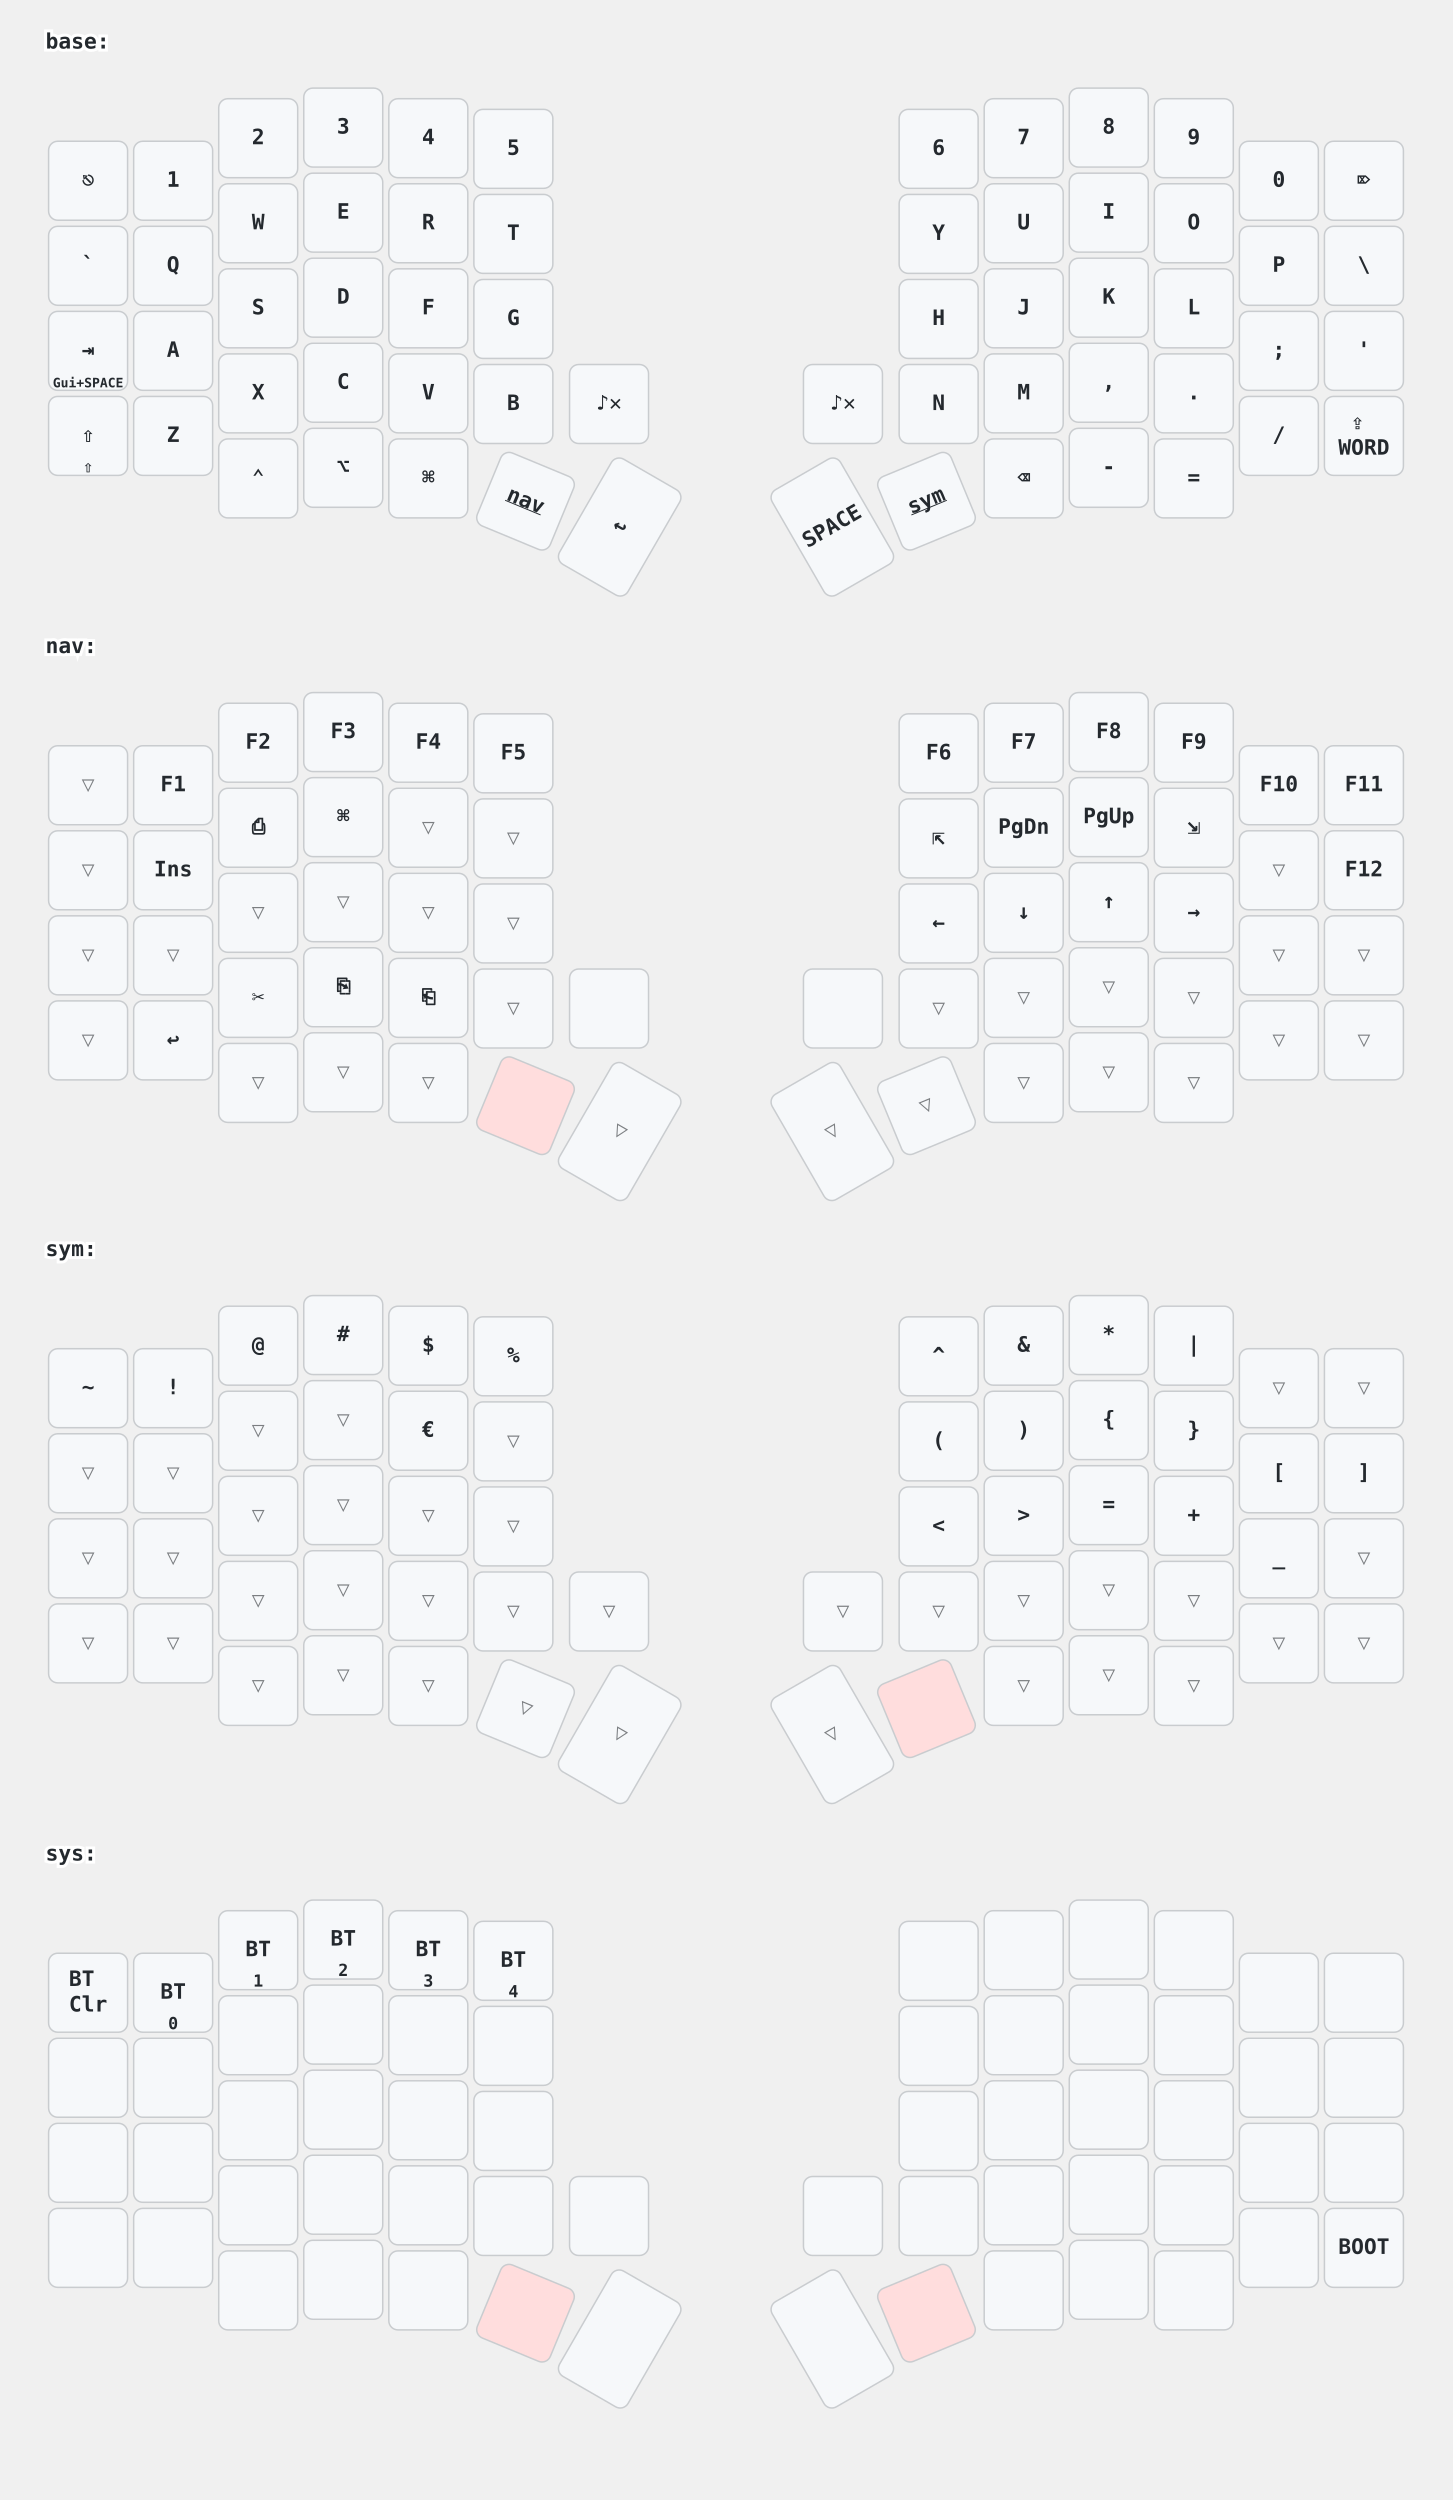
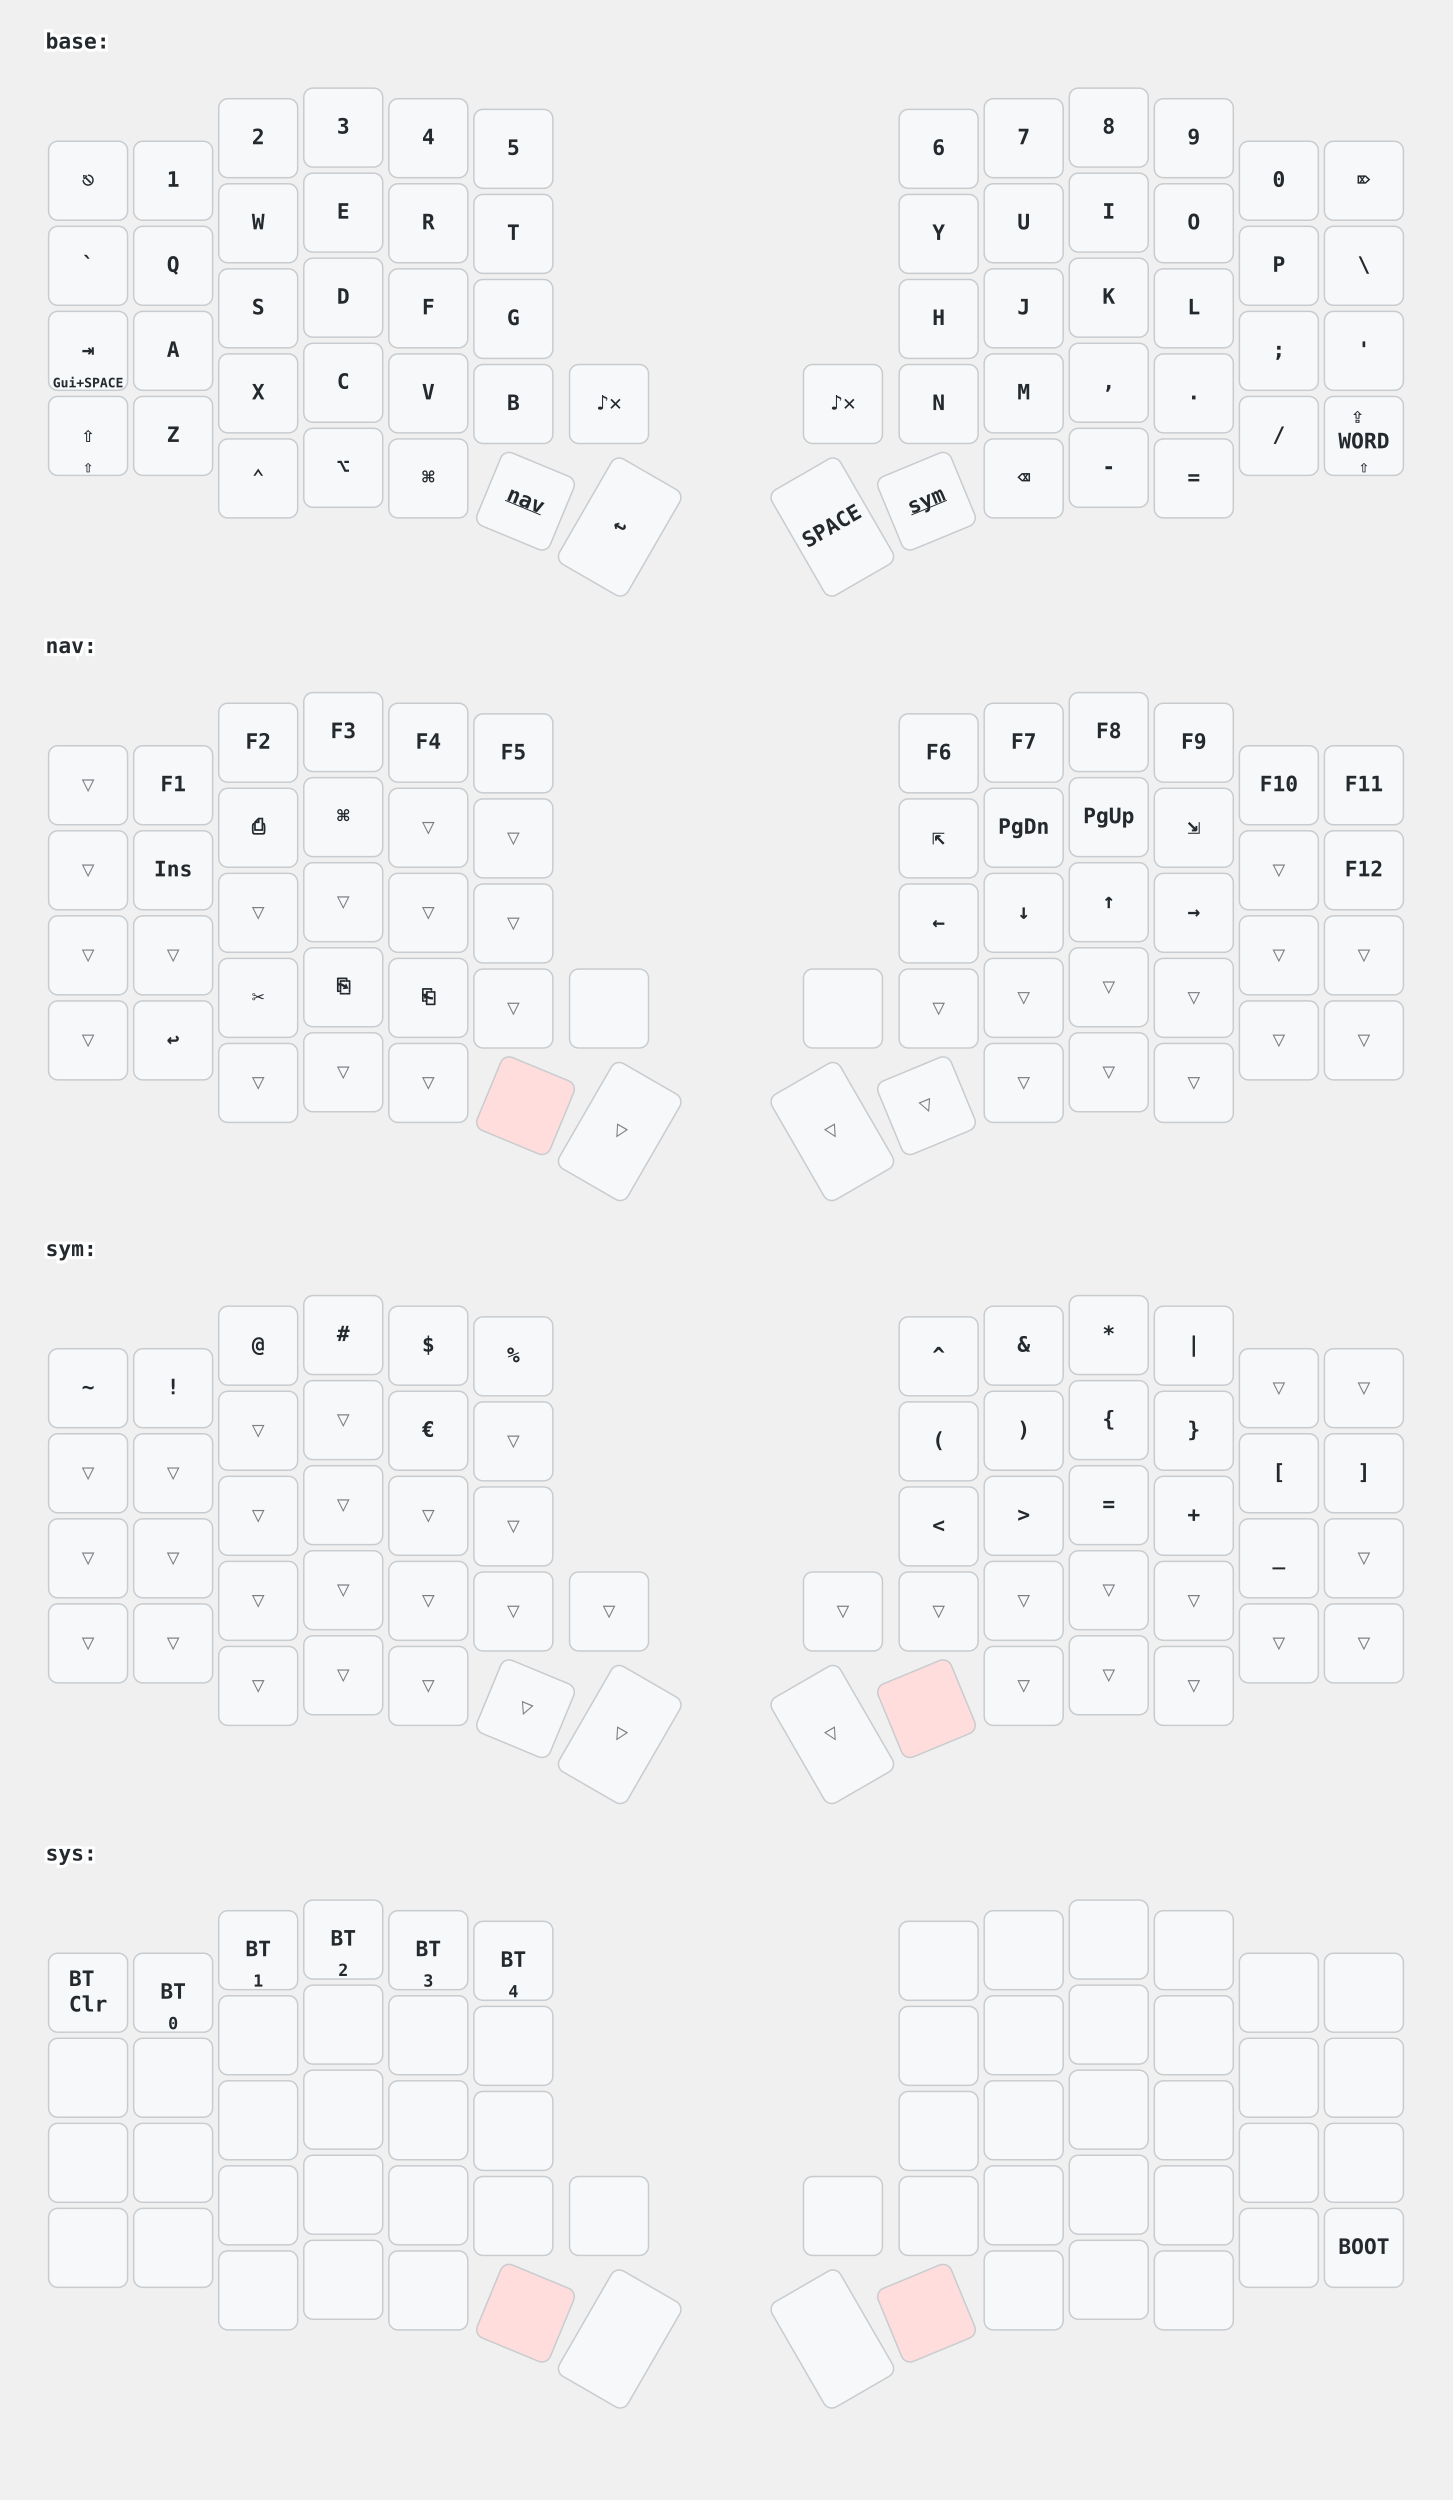
<svg xmlns="http://www.w3.org/2000/svg" width="956" height="1646" viewBox="0 0 956 1646" class="keymap">
  <style>/* inherit to force styles through use tags */
svg path {
    fill: inherit;
}

/* font and background color specifications */
svg.keymap {
    font-family: SFMono-Regular,Consolas,Liberation Mono,Menlo,monospace;
    font-size: 14px;
    font-kerning: normal;
    text-rendering: optimizeLegibility;
    fill: #24292e;
}

/* default key styling */
rect.key {
    fill: #f6f8fa;
}

rect.key, rect.combo {
    stroke: #c9cccf;
    stroke-width: 1;
}

/* default key side styling, only used is draw_key_sides is set */
rect.side {
    filter: brightness(90%);
}

/* color accent for combo boxes */
rect.combo, rect.combo-separate {
    fill: #cdf;
}

/* color accent for held keys */
rect.held, rect.combo.held {
    fill: #fdd;
}

/* color accent for ghost (optional) keys */
rect.ghost, rect.combo.ghost {
    stroke-dasharray: 4, 4;
    stroke-width: 2;
}

text {
    text-anchor: middle;
    dominant-baseline: middle;
}

/* styling for layer labels */
text.label {
    font-weight: bold;
    text-anchor: start;
    stroke: white;
    stroke-width: 4;
    paint-order: stroke;
}

/* styling for optional footer */
text.footer {
    text-anchor: end;
    dominant-baseline: auto;
    stroke: white;
    stroke-width: 4;
    paint-order: stroke;
}

/* styling for combo tap, and key non-tap label text */
- text.combo, text.hold, text.shifted, text.left, text.right {
+ text.combo, text.hold, text.shifted, text.left, text.right, text.tl, text.tr, text.bl, text.br {
    font-size: 11px;
}

- text.hold {
+ text.hold, text.bl, text.br {
    text-anchor: middle;
    dominant-baseline: auto;
}

- text.shifted {
+ text.shifted, text.tl, text.tr {
    text-anchor: middle;
    dominant-baseline: hanging;
}

- text.left {
+ text.left, text.tl, text.bl {
    text-anchor: start;
}

- text.right {
+ text.right, text.tr, text.br {
    text-anchor: end;
}

text.layer-activator {
    text-decoration: underline;
}

/* styling for hold/shifted label text in combo box */
text.combo.hold, text.combo.shifted, text.combo.left, text.combo.right {
    font-size: 8px;
}

/* lighter symbol for transparent keys */
text.trans {
    fill: #7b7e81;
}

/* styling for combo dendrons */
path.combo {
    stroke-width: 1;
    stroke: gray;
    fill: none;
}

/* Start Tabler Icons Cleanup */
/* cannot use height/width with glyphs */
.icon-tabler &gt; path {
    fill: inherit;
    stroke: inherit;
    stroke-width: 2;
}
/* hide tabler's default box */
.icon-tabler &gt; path[stroke="none"][fill="none"] {
    visibility: hidden;
}
/* End Tabler Icons Cleanup */

@media (prefers-color-scheme: dark) {
svg.keymap { fill: #d1d6db; }
rect.key { fill: #3f4750; }
rect.key, rect.combo { stroke: #60666c; }
rect.combo, rect.combo-separate { fill: #1f3d7a; }
rect.held, rect.combo.held { fill: #854747; }
text.label, text.footer { stroke: black; }
text.trans { fill: #7e8184; }
path.combo { stroke: #7f7f7f; }

}
svg.keymap {
  font-family: Ubuntu Mono, Inconsolata, Consolas, monospace;
  font-size: 14px;
  font-weight: bold;
}
</style>
  <g transform="translate(30, 0)" class="layer-base">
    <text x="0" y="28" class="label" id="base">base:</text>
    <g transform="translate(0, 56)">
      <g transform="translate(28, 63)" class="key keypos-0">
        <rect rx="6" ry="6" x="-26" y="-26" width="52" height="52" class="key" />
        <text x="0" y="0" class="key tap">⎋</text>
      </g>
      <g transform="translate(84, 63)" class="key keypos-1">
        <rect rx="6" ry="6" x="-26" y="-26" width="52" height="52" class="key" />
        <text x="0" y="0" class="key tap">1</text>
      </g>
      <g transform="translate(140, 35)" class="key keypos-2">
        <rect rx="6" ry="6" x="-26" y="-26" width="52" height="52" class="key" />
        <text x="0" y="0" class="key tap">2</text>
      </g>
      <g transform="translate(196, 28)" class="key keypos-3">
        <rect rx="6" ry="6" x="-26" y="-26" width="52" height="52" class="key" />
        <text x="0" y="0" class="key tap">3</text>
      </g>
      <g transform="translate(252, 35)" class="key keypos-4">
        <rect rx="6" ry="6" x="-26" y="-26" width="52" height="52" class="key" />
        <text x="0" y="0" class="key tap">4</text>
      </g>
      <g transform="translate(308, 42)" class="key keypos-5">
        <rect rx="6" ry="6" x="-26" y="-26" width="52" height="52" class="key" />
        <text x="0" y="0" class="key tap">5</text>
      </g>
      <g transform="translate(588, 42)" class="key keypos-6">
        <rect rx="6" ry="6" x="-26" y="-26" width="52" height="52" class="key" />
        <text x="0" y="0" class="key tap">6</text>
      </g>
      <g transform="translate(644, 35)" class="key keypos-7">
        <rect rx="6" ry="6" x="-26" y="-26" width="52" height="52" class="key" />
        <text x="0" y="0" class="key tap">7</text>
      </g>
      <g transform="translate(700, 28)" class="key keypos-8">
        <rect rx="6" ry="6" x="-26" y="-26" width="52" height="52" class="key" />
        <text x="0" y="0" class="key tap">8</text>
      </g>
      <g transform="translate(756, 35)" class="key keypos-9">
        <rect rx="6" ry="6" x="-26" y="-26" width="52" height="52" class="key" />
        <text x="0" y="0" class="key tap">9</text>
      </g>
      <g transform="translate(812, 63)" class="key keypos-10">
        <rect rx="6" ry="6" x="-26" y="-26" width="52" height="52" class="key" />
        <text x="0" y="0" class="key tap">0</text>
      </g>
      <g transform="translate(868, 63)" class="key keypos-11">
        <rect rx="6" ry="6" x="-26" y="-26" width="52" height="52" class="key" />
        <text x="0" y="0" class="key tap">⌦</text>
      </g>
      <g transform="translate(28, 119)" class="key keypos-12">
        <rect rx="6" ry="6" x="-26" y="-26" width="52" height="52" class="key" />
        <text x="0" y="0" class="key tap">`</text>
      </g>
      <g transform="translate(84, 119)" class="key keypos-13">
        <rect rx="6" ry="6" x="-26" y="-26" width="52" height="52" class="key" />
        <text x="0" y="0" class="key tap">Q</text>
      </g>
      <g transform="translate(140, 91)" class="key keypos-14">
        <rect rx="6" ry="6" x="-26" y="-26" width="52" height="52" class="key" />
        <text x="0" y="0" class="key tap">W</text>
      </g>
      <g transform="translate(196, 84)" class="key keypos-15">
        <rect rx="6" ry="6" x="-26" y="-26" width="52" height="52" class="key" />
        <text x="0" y="0" class="key tap">E</text>
      </g>
      <g transform="translate(252, 91)" class="key keypos-16">
        <rect rx="6" ry="6" x="-26" y="-26" width="52" height="52" class="key" />
        <text x="0" y="0" class="key tap">R</text>
      </g>
      <g transform="translate(308, 98)" class="key keypos-17">
        <rect rx="6" ry="6" x="-26" y="-26" width="52" height="52" class="key" />
        <text x="0" y="0" class="key tap">T</text>
      </g>
      <g transform="translate(588, 98)" class="key keypos-18">
        <rect rx="6" ry="6" x="-26" y="-26" width="52" height="52" class="key" />
        <text x="0" y="0" class="key tap">Y</text>
      </g>
      <g transform="translate(644, 91)" class="key keypos-19">
        <rect rx="6" ry="6" x="-26" y="-26" width="52" height="52" class="key" />
        <text x="0" y="0" class="key tap">U</text>
      </g>
      <g transform="translate(700, 84)" class="key keypos-20">
        <rect rx="6" ry="6" x="-26" y="-26" width="52" height="52" class="key" />
        <text x="0" y="0" class="key tap">I</text>
      </g>
      <g transform="translate(756, 91)" class="key keypos-21">
        <rect rx="6" ry="6" x="-26" y="-26" width="52" height="52" class="key" />
        <text x="0" y="0" class="key tap">O</text>
      </g>
      <g transform="translate(812, 119)" class="key keypos-22">
        <rect rx="6" ry="6" x="-26" y="-26" width="52" height="52" class="key" />
        <text x="0" y="0" class="key tap">P</text>
      </g>
      <g transform="translate(868, 119)" class="key keypos-23">
        <rect rx="6" ry="6" x="-26" y="-26" width="52" height="52" class="key" />
        <text x="0" y="0" class="key tap">\</text>
      </g>
      <g transform="translate(28, 175)" class="key keypos-24">
        <rect rx="6" ry="6" x="-26" y="-26" width="52" height="52" class="key" />
        <text x="0" y="0" class="key tap">⇥</text>
        <text x="0" y="24" class="key hold">
          <tspan style="font-size: 78%">Gui+SPACE</tspan>
        </text>
      </g>
      <g transform="translate(84, 175)" class="key keypos-25">
        <rect rx="6" ry="6" x="-26" y="-26" width="52" height="52" class="key" />
        <text x="0" y="0" class="key tap">A</text>
      </g>
      <g transform="translate(140, 147)" class="key keypos-26">
        <rect rx="6" ry="6" x="-26" y="-26" width="52" height="52" class="key" />
        <text x="0" y="0" class="key tap">S</text>
      </g>
      <g transform="translate(196, 140)" class="key keypos-27">
        <rect rx="6" ry="6" x="-26" y="-26" width="52" height="52" class="key" />
        <text x="0" y="0" class="key tap">D</text>
      </g>
      <g transform="translate(252, 147)" class="key keypos-28">
        <rect rx="6" ry="6" x="-26" y="-26" width="52" height="52" class="key" />
        <text x="0" y="0" class="key tap">F</text>
      </g>
      <g transform="translate(308, 154)" class="key keypos-29">
        <rect rx="6" ry="6" x="-26" y="-26" width="52" height="52" class="key" />
        <text x="0" y="0" class="key tap">G</text>
      </g>
      <g transform="translate(588, 154)" class="key keypos-30">
        <rect rx="6" ry="6" x="-26" y="-26" width="52" height="52" class="key" />
        <text x="0" y="0" class="key tap">H</text>
      </g>
      <g transform="translate(644, 147)" class="key keypos-31">
        <rect rx="6" ry="6" x="-26" y="-26" width="52" height="52" class="key" />
        <text x="0" y="0" class="key tap">J</text>
      </g>
      <g transform="translate(700, 140)" class="key keypos-32">
        <rect rx="6" ry="6" x="-26" y="-26" width="52" height="52" class="key" />
        <text x="0" y="0" class="key tap">K</text>
      </g>
      <g transform="translate(756, 147)" class="key keypos-33">
        <rect rx="6" ry="6" x="-26" y="-26" width="52" height="52" class="key" />
        <text x="0" y="0" class="key tap">L</text>
      </g>
      <g transform="translate(812, 175)" class="key keypos-34">
        <rect rx="6" ry="6" x="-26" y="-26" width="52" height="52" class="key" />
        <text x="0" y="0" class="key tap">;</text>
      </g>
      <g transform="translate(868, 175)" class="key keypos-35">
        <rect rx="6" ry="6" x="-26" y="-26" width="52" height="52" class="key" />
        <text x="0" y="0" class="key tap">'</text>
      </g>
      <g transform="translate(28, 231)" class="key keypos-36">
        <rect rx="6" ry="6" x="-26" y="-26" width="52" height="52" class="key" />
        <text x="0" y="0" class="key tap">⇧</text>
        <text x="0" y="24" class="key hold">⇧</text>
      </g>
      <g transform="translate(84, 231)" class="key keypos-37">
        <rect rx="6" ry="6" x="-26" y="-26" width="52" height="52" class="key" />
        <text x="0" y="0" class="key tap">Z</text>
      </g>
      <g transform="translate(140, 203)" class="key keypos-38">
        <rect rx="6" ry="6" x="-26" y="-26" width="52" height="52" class="key" />
        <text x="0" y="0" class="key tap">X</text>
      </g>
      <g transform="translate(196, 196)" class="key keypos-39">
        <rect rx="6" ry="6" x="-26" y="-26" width="52" height="52" class="key" />
        <text x="0" y="0" class="key tap">C</text>
      </g>
      <g transform="translate(252, 203)" class="key keypos-40">
        <rect rx="6" ry="6" x="-26" y="-26" width="52" height="52" class="key" />
        <text x="0" y="0" class="key tap">V</text>
      </g>
      <g transform="translate(308, 210)" class="key keypos-41">
        <rect rx="6" ry="6" x="-26" y="-26" width="52" height="52" class="key" />
        <text x="0" y="0" class="key tap">B</text>
      </g>
      <g transform="translate(371, 210)" class="key keypos-42">
        <rect rx="6" ry="6" x="-26" y="-26" width="52" height="52" class="key" />
        <text x="0" y="0" class="key tap">♪✕</text>
      </g>
      <g transform="translate(525, 210)" class="key keypos-43">
        <rect rx="6" ry="6" x="-26" y="-26" width="52" height="52" class="key" />
        <text x="0" y="0" class="key tap">♪✕</text>
      </g>
      <g transform="translate(588, 210)" class="key keypos-44">
        <rect rx="6" ry="6" x="-26" y="-26" width="52" height="52" class="key" />
        <text x="0" y="0" class="key tap">N</text>
      </g>
      <g transform="translate(644, 203)" class="key keypos-45">
        <rect rx="6" ry="6" x="-26" y="-26" width="52" height="52" class="key" />
        <text x="0" y="0" class="key tap">M</text>
      </g>
      <g transform="translate(700, 196)" class="key keypos-46">
        <rect rx="6" ry="6" x="-26" y="-26" width="52" height="52" class="key" />
        <text x="0" y="0" class="key tap">,</text>
      </g>
      <g transform="translate(756, 203)" class="key keypos-47">
        <rect rx="6" ry="6" x="-26" y="-26" width="52" height="52" class="key" />
        <text x="0" y="0" class="key tap">.</text>
      </g>
      <g transform="translate(812, 231)" class="key keypos-48">
        <rect rx="6" ry="6" x="-26" y="-26" width="52" height="52" class="key" />
        <text x="0" y="0" class="key tap">/</text>
      </g>
      <g transform="translate(868, 231)" class="key keypos-49">
        <rect rx="6" ry="6" x="-26" y="-26" width="52" height="52" class="key" />
        <text x="0" y="0" class="key tap">
-           <tspan x="0" dy="-0.6em">⇪</tspan>
+           <tspan x="0" dy="-0.9em">⇪</tspan>
          <tspan x="0" dy="1.2em">WORD</tspan>
        </text>
+         <text x="0" y="24" class="key hold">⇧</text>
      </g>
      <g transform="translate(140, 259)" class="key keypos-50">
        <rect rx="6" ry="6" x="-26" y="-26" width="52" height="52" class="key" />
        <text x="0" y="0" class="key tap">⌃</text>
      </g>
      <g transform="translate(196, 252)" class="key keypos-51">
        <rect rx="6" ry="6" x="-26" y="-26" width="52" height="52" class="key" />
        <text x="0" y="0" class="key tap">⌥</text>
      </g>
      <g transform="translate(252, 259)" class="key keypos-52">
        <rect rx="6" ry="6" x="-26" y="-26" width="52" height="52" class="key" />
        <text x="0" y="0" class="key tap">⌘</text>
      </g>
      <g transform="translate(316, 274) rotate(22.5)" class="key keypos-53">
        <rect rx="6" ry="6" x="-26" y="-26" width="52" height="52" class="key" />
        <a href="#nav">
          <text x="0" y="0" class="key tap layer-activator">nav</text>
        </a>
      </g>
      <g transform="translate(378, 291) rotate(30.0)" class="key keypos-54">
        <rect rx="6" ry="6" x="-26" y="-40" width="52" height="80" class="key" />
        <text x="0" y="0" class="key tap">↩</text>
      </g>
      <g transform="translate(518, 291) rotate(-30.0)" class="key keypos-55">
        <rect rx="6" ry="6" x="-26" y="-40" width="52" height="80" class="key" />
        <text x="0" y="0" class="key tap">SPACE</text>
      </g>
      <g transform="translate(580, 274) rotate(-22.5)" class="key keypos-56">
        <rect rx="6" ry="6" x="-26" y="-26" width="52" height="52" class="key" />
        <a href="#sym">
          <text x="0" y="0" class="key tap layer-activator">sym</text>
        </a>
      </g>
      <g transform="translate(644, 259)" class="key keypos-57">
        <rect rx="6" ry="6" x="-26" y="-26" width="52" height="52" class="key" />
        <text x="0" y="0" class="key tap">⌫</text>
      </g>
      <g transform="translate(700, 252)" class="key keypos-58">
        <rect rx="6" ry="6" x="-26" y="-26" width="52" height="52" class="key" />
        <text x="0" y="0" class="key tap">-</text>
      </g>
      <g transform="translate(756, 259)" class="key keypos-59">
        <rect rx="6" ry="6" x="-26" y="-26" width="52" height="52" class="key" />
        <text x="0" y="0" class="key tap">=</text>
      </g>
    </g>
  </g>
  <g transform="translate(30, 398)" class="layer-nav">
    <text x="0" y="28" class="label" id="nav">nav:</text>
    <g transform="translate(0, 56)">
      <g transform="translate(28, 63)" class="key trans keypos-0">
        <rect rx="6" ry="6" x="-26" y="-26" width="52" height="52" class="key trans" />
        <text x="0" y="0" class="key trans tap">▽</text>
      </g>
      <g transform="translate(84, 63)" class="key keypos-1">
        <rect rx="6" ry="6" x="-26" y="-26" width="52" height="52" class="key" />
        <text x="0" y="0" class="key tap">F1</text>
      </g>
      <g transform="translate(140, 35)" class="key keypos-2">
        <rect rx="6" ry="6" x="-26" y="-26" width="52" height="52" class="key" />
        <text x="0" y="0" class="key tap">F2</text>
      </g>
      <g transform="translate(196, 28)" class="key keypos-3">
        <rect rx="6" ry="6" x="-26" y="-26" width="52" height="52" class="key" />
        <text x="0" y="0" class="key tap">F3</text>
      </g>
      <g transform="translate(252, 35)" class="key keypos-4">
        <rect rx="6" ry="6" x="-26" y="-26" width="52" height="52" class="key" />
        <text x="0" y="0" class="key tap">F4</text>
      </g>
      <g transform="translate(308, 42)" class="key keypos-5">
        <rect rx="6" ry="6" x="-26" y="-26" width="52" height="52" class="key" />
        <text x="0" y="0" class="key tap">F5</text>
      </g>
      <g transform="translate(588, 42)" class="key keypos-6">
        <rect rx="6" ry="6" x="-26" y="-26" width="52" height="52" class="key" />
        <text x="0" y="0" class="key tap">F6</text>
      </g>
      <g transform="translate(644, 35)" class="key keypos-7">
        <rect rx="6" ry="6" x="-26" y="-26" width="52" height="52" class="key" />
        <text x="0" y="0" class="key tap">F7</text>
      </g>
      <g transform="translate(700, 28)" class="key keypos-8">
        <rect rx="6" ry="6" x="-26" y="-26" width="52" height="52" class="key" />
        <text x="0" y="0" class="key tap">F8</text>
      </g>
      <g transform="translate(756, 35)" class="key keypos-9">
        <rect rx="6" ry="6" x="-26" y="-26" width="52" height="52" class="key" />
        <text x="0" y="0" class="key tap">F9</text>
      </g>
      <g transform="translate(812, 63)" class="key keypos-10">
        <rect rx="6" ry="6" x="-26" y="-26" width="52" height="52" class="key" />
        <text x="0" y="0" class="key tap">F10</text>
      </g>
      <g transform="translate(868, 63)" class="key keypos-11">
        <rect rx="6" ry="6" x="-26" y="-26" width="52" height="52" class="key" />
        <text x="0" y="0" class="key tap">F11</text>
      </g>
      <g transform="translate(28, 119)" class="key trans keypos-12">
        <rect rx="6" ry="6" x="-26" y="-26" width="52" height="52" class="key trans" />
        <text x="0" y="0" class="key trans tap">▽</text>
      </g>
      <g transform="translate(84, 119)" class="key keypos-13">
        <rect rx="6" ry="6" x="-26" y="-26" width="52" height="52" class="key" />
        <text x="0" y="0" class="key tap">Ins</text>
      </g>
      <g transform="translate(140, 91)" class="key keypos-14">
        <rect rx="6" ry="6" x="-26" y="-26" width="52" height="52" class="key" />
        <text x="0" y="0" class="key tap">⎙</text>
      </g>
      <g transform="translate(196, 84)" class="key keypos-15">
        <rect rx="6" ry="6" x="-26" y="-26" width="52" height="52" class="key" />
        <text x="0" y="0" class="key tap">⌘</text>
      </g>
      <g transform="translate(252, 91)" class="key trans keypos-16">
        <rect rx="6" ry="6" x="-26" y="-26" width="52" height="52" class="key trans" />
        <text x="0" y="0" class="key trans tap">▽</text>
      </g>
      <g transform="translate(308, 98)" class="key trans keypos-17">
        <rect rx="6" ry="6" x="-26" y="-26" width="52" height="52" class="key trans" />
        <text x="0" y="0" class="key trans tap">▽</text>
      </g>
      <g transform="translate(588, 98)" class="key keypos-18">
        <rect rx="6" ry="6" x="-26" y="-26" width="52" height="52" class="key" />
        <text x="0" y="0" class="key tap">⇱</text>
      </g>
      <g transform="translate(644, 91)" class="key keypos-19">
        <rect rx="6" ry="6" x="-26" y="-26" width="52" height="52" class="key" />
        <text x="0" y="0" class="key tap">PgDn</text>
      </g>
      <g transform="translate(700, 84)" class="key keypos-20">
        <rect rx="6" ry="6" x="-26" y="-26" width="52" height="52" class="key" />
        <text x="0" y="0" class="key tap">PgUp</text>
      </g>
      <g transform="translate(756, 91)" class="key keypos-21">
        <rect rx="6" ry="6" x="-26" y="-26" width="52" height="52" class="key" />
        <text x="0" y="0" class="key tap">⇲</text>
      </g>
      <g transform="translate(812, 119)" class="key trans keypos-22">
        <rect rx="6" ry="6" x="-26" y="-26" width="52" height="52" class="key trans" />
        <text x="0" y="0" class="key trans tap">▽</text>
      </g>
      <g transform="translate(868, 119)" class="key keypos-23">
        <rect rx="6" ry="6" x="-26" y="-26" width="52" height="52" class="key" />
        <text x="0" y="0" class="key tap">F12</text>
      </g>
      <g transform="translate(28, 175)" class="key trans keypos-24">
        <rect rx="6" ry="6" x="-26" y="-26" width="52" height="52" class="key trans" />
        <text x="0" y="0" class="key trans tap">▽</text>
      </g>
      <g transform="translate(84, 175)" class="key trans keypos-25">
        <rect rx="6" ry="6" x="-26" y="-26" width="52" height="52" class="key trans" />
        <text x="0" y="0" class="key trans tap">▽</text>
      </g>
      <g transform="translate(140, 147)" class="key trans keypos-26">
        <rect rx="6" ry="6" x="-26" y="-26" width="52" height="52" class="key trans" />
        <text x="0" y="0" class="key trans tap">▽</text>
      </g>
      <g transform="translate(196, 140)" class="key trans keypos-27">
        <rect rx="6" ry="6" x="-26" y="-26" width="52" height="52" class="key trans" />
        <text x="0" y="0" class="key trans tap">▽</text>
      </g>
      <g transform="translate(252, 147)" class="key trans keypos-28">
        <rect rx="6" ry="6" x="-26" y="-26" width="52" height="52" class="key trans" />
        <text x="0" y="0" class="key trans tap">▽</text>
      </g>
      <g transform="translate(308, 154)" class="key trans keypos-29">
        <rect rx="6" ry="6" x="-26" y="-26" width="52" height="52" class="key trans" />
        <text x="0" y="0" class="key trans tap">▽</text>
      </g>
      <g transform="translate(588, 154)" class="key keypos-30">
        <rect rx="6" ry="6" x="-26" y="-26" width="52" height="52" class="key" />
        <text x="0" y="0" class="key tap">←</text>
      </g>
      <g transform="translate(644, 147)" class="key keypos-31">
        <rect rx="6" ry="6" x="-26" y="-26" width="52" height="52" class="key" />
        <text x="0" y="0" class="key tap">↓</text>
      </g>
      <g transform="translate(700, 140)" class="key keypos-32">
        <rect rx="6" ry="6" x="-26" y="-26" width="52" height="52" class="key" />
        <text x="0" y="0" class="key tap">↑</text>
      </g>
      <g transform="translate(756, 147)" class="key keypos-33">
        <rect rx="6" ry="6" x="-26" y="-26" width="52" height="52" class="key" />
        <text x="0" y="0" class="key tap">→</text>
      </g>
      <g transform="translate(812, 175)" class="key trans keypos-34">
        <rect rx="6" ry="6" x="-26" y="-26" width="52" height="52" class="key trans" />
        <text x="0" y="0" class="key trans tap">▽</text>
      </g>
      <g transform="translate(868, 175)" class="key trans keypos-35">
        <rect rx="6" ry="6" x="-26" y="-26" width="52" height="52" class="key trans" />
        <text x="0" y="0" class="key trans tap">▽</text>
      </g>
      <g transform="translate(28, 231)" class="key trans keypos-36">
        <rect rx="6" ry="6" x="-26" y="-26" width="52" height="52" class="key trans" />
        <text x="0" y="0" class="key trans tap">▽</text>
      </g>
      <g transform="translate(84, 231)" class="key keypos-37">
        <rect rx="6" ry="6" x="-26" y="-26" width="52" height="52" class="key" />
        <text x="0" y="0" class="key tap">↩</text>
      </g>
      <g transform="translate(140, 203)" class="key keypos-38">
        <rect rx="6" ry="6" x="-26" y="-26" width="52" height="52" class="key" />
        <text x="0" y="0" class="key tap">✂</text>
      </g>
      <g transform="translate(196, 196)" class="key keypos-39">
        <rect rx="6" ry="6" x="-26" y="-26" width="52" height="52" class="key" />
        <text x="0" y="0" class="key tap">⎘</text>
      </g>
      <g transform="translate(252, 203)" class="key keypos-40">
        <rect rx="6" ry="6" x="-26" y="-26" width="52" height="52" class="key" />
        <text x="0" y="0" class="key tap">⎗</text>
      </g>
      <g transform="translate(308, 210)" class="key trans keypos-41">
        <rect rx="6" ry="6" x="-26" y="-26" width="52" height="52" class="key trans" />
        <text x="0" y="0" class="key trans tap">▽</text>
      </g>
      <g transform="translate(371, 210)" class="key keypos-42">
        <rect rx="6" ry="6" x="-26" y="-26" width="52" height="52" class="key" />
      </g>
      <g transform="translate(525, 210)" class="key keypos-43">
        <rect rx="6" ry="6" x="-26" y="-26" width="52" height="52" class="key" />
      </g>
      <g transform="translate(588, 210)" class="key trans keypos-44">
        <rect rx="6" ry="6" x="-26" y="-26" width="52" height="52" class="key trans" />
        <text x="0" y="0" class="key trans tap">▽</text>
      </g>
      <g transform="translate(644, 203)" class="key trans keypos-45">
        <rect rx="6" ry="6" x="-26" y="-26" width="52" height="52" class="key trans" />
        <text x="0" y="0" class="key trans tap">▽</text>
      </g>
      <g transform="translate(700, 196)" class="key trans keypos-46">
        <rect rx="6" ry="6" x="-26" y="-26" width="52" height="52" class="key trans" />
        <text x="0" y="0" class="key trans tap">▽</text>
      </g>
      <g transform="translate(756, 203)" class="key trans keypos-47">
        <rect rx="6" ry="6" x="-26" y="-26" width="52" height="52" class="key trans" />
        <text x="0" y="0" class="key trans tap">▽</text>
      </g>
      <g transform="translate(812, 231)" class="key trans keypos-48">
        <rect rx="6" ry="6" x="-26" y="-26" width="52" height="52" class="key trans" />
        <text x="0" y="0" class="key trans tap">▽</text>
      </g>
      <g transform="translate(868, 231)" class="key trans keypos-49">
        <rect rx="6" ry="6" x="-26" y="-26" width="52" height="52" class="key trans" />
        <text x="0" y="0" class="key trans tap">▽</text>
      </g>
      <g transform="translate(140, 259)" class="key trans keypos-50">
        <rect rx="6" ry="6" x="-26" y="-26" width="52" height="52" class="key trans" />
        <text x="0" y="0" class="key trans tap">▽</text>
      </g>
      <g transform="translate(196, 252)" class="key trans keypos-51">
        <rect rx="6" ry="6" x="-26" y="-26" width="52" height="52" class="key trans" />
        <text x="0" y="0" class="key trans tap">▽</text>
      </g>
      <g transform="translate(252, 259)" class="key trans keypos-52">
        <rect rx="6" ry="6" x="-26" y="-26" width="52" height="52" class="key trans" />
        <text x="0" y="0" class="key trans tap">▽</text>
      </g>
      <g transform="translate(316, 274) rotate(22.5)" class="key held keypos-53">
        <rect rx="6" ry="6" x="-26" y="-26" width="52" height="52" class="key held" />
      </g>
      <g transform="translate(378, 291) rotate(30.0)" class="key trans keypos-54">
        <rect rx="6" ry="6" x="-26" y="-40" width="52" height="80" class="key trans" />
        <text x="0" y="0" class="key trans tap">▽</text>
      </g>
      <g transform="translate(518, 291) rotate(-30.0)" class="key trans keypos-55">
        <rect rx="6" ry="6" x="-26" y="-40" width="52" height="80" class="key trans" />
        <text x="0" y="0" class="key trans tap">▽</text>
      </g>
      <g transform="translate(580, 274) rotate(-22.5)" class="key trans keypos-56">
        <rect rx="6" ry="6" x="-26" y="-26" width="52" height="52" class="key trans" />
        <text x="0" y="0" class="key trans tap">▽</text>
      </g>
      <g transform="translate(644, 259)" class="key trans keypos-57">
        <rect rx="6" ry="6" x="-26" y="-26" width="52" height="52" class="key trans" />
        <text x="0" y="0" class="key trans tap">▽</text>
      </g>
      <g transform="translate(700, 252)" class="key trans keypos-58">
        <rect rx="6" ry="6" x="-26" y="-26" width="52" height="52" class="key trans" />
        <text x="0" y="0" class="key trans tap">▽</text>
      </g>
      <g transform="translate(756, 259)" class="key trans keypos-59">
        <rect rx="6" ry="6" x="-26" y="-26" width="52" height="52" class="key trans" />
        <text x="0" y="0" class="key trans tap">▽</text>
      </g>
    </g>
  </g>
  <g transform="translate(30, 795)" class="layer-sym">
    <text x="0" y="28" class="label" id="sym">sym:</text>
    <g transform="translate(0, 56)">
      <g transform="translate(28, 63)" class="key keypos-0">
        <rect rx="6" ry="6" x="-26" y="-26" width="52" height="52" class="key" />
        <text x="0" y="0" class="key tap">~</text>
      </g>
      <g transform="translate(84, 63)" class="key keypos-1">
        <rect rx="6" ry="6" x="-26" y="-26" width="52" height="52" class="key" />
        <text x="0" y="0" class="key tap">!</text>
      </g>
      <g transform="translate(140, 35)" class="key keypos-2">
        <rect rx="6" ry="6" x="-26" y="-26" width="52" height="52" class="key" />
        <text x="0" y="0" class="key tap">@</text>
      </g>
      <g transform="translate(196, 28)" class="key keypos-3">
        <rect rx="6" ry="6" x="-26" y="-26" width="52" height="52" class="key" />
        <text x="0" y="0" class="key tap">#</text>
      </g>
      <g transform="translate(252, 35)" class="key keypos-4">
        <rect rx="6" ry="6" x="-26" y="-26" width="52" height="52" class="key" />
        <text x="0" y="0" class="key tap">$</text>
      </g>
      <g transform="translate(308, 42)" class="key keypos-5">
        <rect rx="6" ry="6" x="-26" y="-26" width="52" height="52" class="key" />
        <text x="0" y="0" class="key tap">%</text>
      </g>
      <g transform="translate(588, 42)" class="key keypos-6">
        <rect rx="6" ry="6" x="-26" y="-26" width="52" height="52" class="key" />
        <text x="0" y="0" class="key tap">^</text>
      </g>
      <g transform="translate(644, 35)" class="key keypos-7">
        <rect rx="6" ry="6" x="-26" y="-26" width="52" height="52" class="key" />
        <text x="0" y="0" class="key tap">&amp;</text>
      </g>
      <g transform="translate(700, 28)" class="key keypos-8">
        <rect rx="6" ry="6" x="-26" y="-26" width="52" height="52" class="key" />
        <text x="0" y="0" class="key tap">*</text>
      </g>
      <g transform="translate(756, 35)" class="key keypos-9">
        <rect rx="6" ry="6" x="-26" y="-26" width="52" height="52" class="key" />
        <text x="0" y="0" class="key tap">|</text>
      </g>
      <g transform="translate(812, 63)" class="key trans keypos-10">
        <rect rx="6" ry="6" x="-26" y="-26" width="52" height="52" class="key trans" />
        <text x="0" y="0" class="key trans tap">▽</text>
      </g>
      <g transform="translate(868, 63)" class="key trans keypos-11">
        <rect rx="6" ry="6" x="-26" y="-26" width="52" height="52" class="key trans" />
        <text x="0" y="0" class="key trans tap">▽</text>
      </g>
      <g transform="translate(28, 119)" class="key trans keypos-12">
        <rect rx="6" ry="6" x="-26" y="-26" width="52" height="52" class="key trans" />
        <text x="0" y="0" class="key trans tap">▽</text>
      </g>
      <g transform="translate(84, 119)" class="key trans keypos-13">
        <rect rx="6" ry="6" x="-26" y="-26" width="52" height="52" class="key trans" />
        <text x="0" y="0" class="key trans tap">▽</text>
      </g>
      <g transform="translate(140, 91)" class="key trans keypos-14">
        <rect rx="6" ry="6" x="-26" y="-26" width="52" height="52" class="key trans" />
        <text x="0" y="0" class="key trans tap">▽</text>
      </g>
      <g transform="translate(196, 84)" class="key trans keypos-15">
        <rect rx="6" ry="6" x="-26" y="-26" width="52" height="52" class="key trans" />
        <text x="0" y="0" class="key trans tap">▽</text>
      </g>
      <g transform="translate(252, 91)" class="key keypos-16">
        <rect rx="6" ry="6" x="-26" y="-26" width="52" height="52" class="key" />
        <text x="0" y="0" class="key tap">€</text>
      </g>
      <g transform="translate(308, 98)" class="key trans keypos-17">
        <rect rx="6" ry="6" x="-26" y="-26" width="52" height="52" class="key trans" />
        <text x="0" y="0" class="key trans tap">▽</text>
      </g>
      <g transform="translate(588, 98)" class="key keypos-18">
        <rect rx="6" ry="6" x="-26" y="-26" width="52" height="52" class="key" />
        <text x="0" y="0" class="key tap">(</text>
      </g>
      <g transform="translate(644, 91)" class="key keypos-19">
        <rect rx="6" ry="6" x="-26" y="-26" width="52" height="52" class="key" />
        <text x="0" y="0" class="key tap">)</text>
      </g>
      <g transform="translate(700, 84)" class="key keypos-20">
        <rect rx="6" ry="6" x="-26" y="-26" width="52" height="52" class="key" />
        <text x="0" y="0" class="key tap">{</text>
      </g>
      <g transform="translate(756, 91)" class="key keypos-21">
        <rect rx="6" ry="6" x="-26" y="-26" width="52" height="52" class="key" />
        <text x="0" y="0" class="key tap">}</text>
      </g>
      <g transform="translate(812, 119)" class="key keypos-22">
        <rect rx="6" ry="6" x="-26" y="-26" width="52" height="52" class="key" />
        <text x="0" y="0" class="key tap">[</text>
      </g>
      <g transform="translate(868, 119)" class="key keypos-23">
        <rect rx="6" ry="6" x="-26" y="-26" width="52" height="52" class="key" />
        <text x="0" y="0" class="key tap">]</text>
      </g>
      <g transform="translate(28, 175)" class="key trans keypos-24">
        <rect rx="6" ry="6" x="-26" y="-26" width="52" height="52" class="key trans" />
        <text x="0" y="0" class="key trans tap">▽</text>
      </g>
      <g transform="translate(84, 175)" class="key trans keypos-25">
        <rect rx="6" ry="6" x="-26" y="-26" width="52" height="52" class="key trans" />
        <text x="0" y="0" class="key trans tap">▽</text>
      </g>
      <g transform="translate(140, 147)" class="key trans keypos-26">
        <rect rx="6" ry="6" x="-26" y="-26" width="52" height="52" class="key trans" />
        <text x="0" y="0" class="key trans tap">▽</text>
      </g>
      <g transform="translate(196, 140)" class="key trans keypos-27">
        <rect rx="6" ry="6" x="-26" y="-26" width="52" height="52" class="key trans" />
        <text x="0" y="0" class="key trans tap">▽</text>
      </g>
      <g transform="translate(252, 147)" class="key trans keypos-28">
        <rect rx="6" ry="6" x="-26" y="-26" width="52" height="52" class="key trans" />
        <text x="0" y="0" class="key trans tap">▽</text>
      </g>
      <g transform="translate(308, 154)" class="key trans keypos-29">
        <rect rx="6" ry="6" x="-26" y="-26" width="52" height="52" class="key trans" />
        <text x="0" y="0" class="key trans tap">▽</text>
      </g>
      <g transform="translate(588, 154)" class="key keypos-30">
        <rect rx="6" ry="6" x="-26" y="-26" width="52" height="52" class="key" />
        <text x="0" y="0" class="key tap">&lt;</text>
      </g>
      <g transform="translate(644, 147)" class="key keypos-31">
        <rect rx="6" ry="6" x="-26" y="-26" width="52" height="52" class="key" />
        <text x="0" y="0" class="key tap">&gt;</text>
      </g>
      <g transform="translate(700, 140)" class="key keypos-32">
        <rect rx="6" ry="6" x="-26" y="-26" width="52" height="52" class="key" />
        <text x="0" y="0" class="key tap">=</text>
      </g>
      <g transform="translate(756, 147)" class="key keypos-33">
        <rect rx="6" ry="6" x="-26" y="-26" width="52" height="52" class="key" />
        <text x="0" y="0" class="key tap">+</text>
      </g>
      <g transform="translate(812, 175)" class="key keypos-34">
        <rect rx="6" ry="6" x="-26" y="-26" width="52" height="52" class="key" />
        <text x="0" y="0" class="key tap">_</text>
      </g>
      <g transform="translate(868, 175)" class="key trans keypos-35">
        <rect rx="6" ry="6" x="-26" y="-26" width="52" height="52" class="key trans" />
        <text x="0" y="0" class="key trans tap">▽</text>
      </g>
      <g transform="translate(28, 231)" class="key trans keypos-36">
        <rect rx="6" ry="6" x="-26" y="-26" width="52" height="52" class="key trans" />
        <text x="0" y="0" class="key trans tap">▽</text>
      </g>
      <g transform="translate(84, 231)" class="key trans keypos-37">
        <rect rx="6" ry="6" x="-26" y="-26" width="52" height="52" class="key trans" />
        <text x="0" y="0" class="key trans tap">▽</text>
      </g>
      <g transform="translate(140, 203)" class="key trans keypos-38">
        <rect rx="6" ry="6" x="-26" y="-26" width="52" height="52" class="key trans" />
        <text x="0" y="0" class="key trans tap">▽</text>
      </g>
      <g transform="translate(196, 196)" class="key trans keypos-39">
        <rect rx="6" ry="6" x="-26" y="-26" width="52" height="52" class="key trans" />
        <text x="0" y="0" class="key trans tap">▽</text>
      </g>
      <g transform="translate(252, 203)" class="key trans keypos-40">
        <rect rx="6" ry="6" x="-26" y="-26" width="52" height="52" class="key trans" />
        <text x="0" y="0" class="key trans tap">▽</text>
      </g>
      <g transform="translate(308, 210)" class="key trans keypos-41">
        <rect rx="6" ry="6" x="-26" y="-26" width="52" height="52" class="key trans" />
        <text x="0" y="0" class="key trans tap">▽</text>
      </g>
      <g transform="translate(371, 210)" class="key trans keypos-42">
        <rect rx="6" ry="6" x="-26" y="-26" width="52" height="52" class="key trans" />
        <text x="0" y="0" class="key trans tap">▽</text>
      </g>
      <g transform="translate(525, 210)" class="key trans keypos-43">
        <rect rx="6" ry="6" x="-26" y="-26" width="52" height="52" class="key trans" />
        <text x="0" y="0" class="key trans tap">▽</text>
      </g>
      <g transform="translate(588, 210)" class="key trans keypos-44">
        <rect rx="6" ry="6" x="-26" y="-26" width="52" height="52" class="key trans" />
        <text x="0" y="0" class="key trans tap">▽</text>
      </g>
      <g transform="translate(644, 203)" class="key trans keypos-45">
        <rect rx="6" ry="6" x="-26" y="-26" width="52" height="52" class="key trans" />
        <text x="0" y="0" class="key trans tap">▽</text>
      </g>
      <g transform="translate(700, 196)" class="key trans keypos-46">
        <rect rx="6" ry="6" x="-26" y="-26" width="52" height="52" class="key trans" />
        <text x="0" y="0" class="key trans tap">▽</text>
      </g>
      <g transform="translate(756, 203)" class="key trans keypos-47">
        <rect rx="6" ry="6" x="-26" y="-26" width="52" height="52" class="key trans" />
        <text x="0" y="0" class="key trans tap">▽</text>
      </g>
      <g transform="translate(812, 231)" class="key trans keypos-48">
        <rect rx="6" ry="6" x="-26" y="-26" width="52" height="52" class="key trans" />
        <text x="0" y="0" class="key trans tap">▽</text>
      </g>
      <g transform="translate(868, 231)" class="key trans keypos-49">
        <rect rx="6" ry="6" x="-26" y="-26" width="52" height="52" class="key trans" />
        <text x="0" y="0" class="key trans tap">▽</text>
      </g>
      <g transform="translate(140, 259)" class="key trans keypos-50">
        <rect rx="6" ry="6" x="-26" y="-26" width="52" height="52" class="key trans" />
        <text x="0" y="0" class="key trans tap">▽</text>
      </g>
      <g transform="translate(196, 252)" class="key trans keypos-51">
        <rect rx="6" ry="6" x="-26" y="-26" width="52" height="52" class="key trans" />
        <text x="0" y="0" class="key trans tap">▽</text>
      </g>
      <g transform="translate(252, 259)" class="key trans keypos-52">
        <rect rx="6" ry="6" x="-26" y="-26" width="52" height="52" class="key trans" />
        <text x="0" y="0" class="key trans tap">▽</text>
      </g>
      <g transform="translate(316, 274) rotate(22.5)" class="key trans keypos-53">
        <rect rx="6" ry="6" x="-26" y="-26" width="52" height="52" class="key trans" />
        <text x="0" y="0" class="key trans tap">▽</text>
      </g>
      <g transform="translate(378, 291) rotate(30.0)" class="key trans keypos-54">
        <rect rx="6" ry="6" x="-26" y="-40" width="52" height="80" class="key trans" />
        <text x="0" y="0" class="key trans tap">▽</text>
      </g>
      <g transform="translate(518, 291) rotate(-30.0)" class="key trans keypos-55">
        <rect rx="6" ry="6" x="-26" y="-40" width="52" height="80" class="key trans" />
        <text x="0" y="0" class="key trans tap">▽</text>
      </g>
      <g transform="translate(580, 274) rotate(-22.5)" class="key held keypos-56">
        <rect rx="6" ry="6" x="-26" y="-26" width="52" height="52" class="key held" />
      </g>
      <g transform="translate(644, 259)" class="key trans keypos-57">
        <rect rx="6" ry="6" x="-26" y="-26" width="52" height="52" class="key trans" />
        <text x="0" y="0" class="key trans tap">▽</text>
      </g>
      <g transform="translate(700, 252)" class="key trans keypos-58">
        <rect rx="6" ry="6" x="-26" y="-26" width="52" height="52" class="key trans" />
        <text x="0" y="0" class="key trans tap">▽</text>
      </g>
      <g transform="translate(756, 259)" class="key trans keypos-59">
        <rect rx="6" ry="6" x="-26" y="-26" width="52" height="52" class="key trans" />
        <text x="0" y="0" class="key trans tap">▽</text>
      </g>
    </g>
  </g>
  <g transform="translate(30, 1193)" class="layer-sys">
    <text x="0" y="28" class="label" id="sys">sys:</text>
    <g transform="translate(0, 56)">
      <g transform="translate(28, 63)" class="key keypos-0">
        <rect rx="6" ry="6" x="-26" y="-26" width="52" height="52" class="key" />
        <text x="0" y="0" class="key tap">
          <tspan x="0" dy="-0.6em">BT</tspan>
          <tspan x="0" dy="1.2em">Clr</tspan>
        </text>
      </g>
      <g transform="translate(84, 63)" class="key keypos-1">
        <rect rx="6" ry="6" x="-26" y="-26" width="52" height="52" class="key" />
        <text x="0" y="0" class="key tap">BT</text>
        <text x="0" y="24" class="key hold">0</text>
      </g>
      <g transform="translate(140, 35)" class="key keypos-2">
        <rect rx="6" ry="6" x="-26" y="-26" width="52" height="52" class="key" />
        <text x="0" y="0" class="key tap">BT</text>
        <text x="0" y="24" class="key hold">1</text>
      </g>
      <g transform="translate(196, 28)" class="key keypos-3">
        <rect rx="6" ry="6" x="-26" y="-26" width="52" height="52" class="key" />
        <text x="0" y="0" class="key tap">BT</text>
        <text x="0" y="24" class="key hold">2</text>
      </g>
      <g transform="translate(252, 35)" class="key keypos-4">
        <rect rx="6" ry="6" x="-26" y="-26" width="52" height="52" class="key" />
        <text x="0" y="0" class="key tap">BT</text>
        <text x="0" y="24" class="key hold">3</text>
      </g>
      <g transform="translate(308, 42)" class="key keypos-5">
        <rect rx="6" ry="6" x="-26" y="-26" width="52" height="52" class="key" />
        <text x="0" y="0" class="key tap">BT</text>
        <text x="0" y="24" class="key hold">4</text>
      </g>
      <g transform="translate(588, 42)" class="key keypos-6">
        <rect rx="6" ry="6" x="-26" y="-26" width="52" height="52" class="key" />
      </g>
      <g transform="translate(644, 35)" class="key keypos-7">
        <rect rx="6" ry="6" x="-26" y="-26" width="52" height="52" class="key" />
      </g>
      <g transform="translate(700, 28)" class="key keypos-8">
        <rect rx="6" ry="6" x="-26" y="-26" width="52" height="52" class="key" />
      </g>
      <g transform="translate(756, 35)" class="key keypos-9">
        <rect rx="6" ry="6" x="-26" y="-26" width="52" height="52" class="key" />
      </g>
      <g transform="translate(812, 63)" class="key keypos-10">
        <rect rx="6" ry="6" x="-26" y="-26" width="52" height="52" class="key" />
      </g>
      <g transform="translate(868, 63)" class="key keypos-11">
        <rect rx="6" ry="6" x="-26" y="-26" width="52" height="52" class="key" />
      </g>
      <g transform="translate(28, 119)" class="key keypos-12">
        <rect rx="6" ry="6" x="-26" y="-26" width="52" height="52" class="key" />
      </g>
      <g transform="translate(84, 119)" class="key keypos-13">
        <rect rx="6" ry="6" x="-26" y="-26" width="52" height="52" class="key" />
      </g>
      <g transform="translate(140, 91)" class="key keypos-14">
        <rect rx="6" ry="6" x="-26" y="-26" width="52" height="52" class="key" />
      </g>
      <g transform="translate(196, 84)" class="key keypos-15">
        <rect rx="6" ry="6" x="-26" y="-26" width="52" height="52" class="key" />
      </g>
      <g transform="translate(252, 91)" class="key keypos-16">
        <rect rx="6" ry="6" x="-26" y="-26" width="52" height="52" class="key" />
      </g>
      <g transform="translate(308, 98)" class="key keypos-17">
        <rect rx="6" ry="6" x="-26" y="-26" width="52" height="52" class="key" />
      </g>
      <g transform="translate(588, 98)" class="key keypos-18">
        <rect rx="6" ry="6" x="-26" y="-26" width="52" height="52" class="key" />
      </g>
      <g transform="translate(644, 91)" class="key keypos-19">
        <rect rx="6" ry="6" x="-26" y="-26" width="52" height="52" class="key" />
      </g>
      <g transform="translate(700, 84)" class="key keypos-20">
        <rect rx="6" ry="6" x="-26" y="-26" width="52" height="52" class="key" />
      </g>
      <g transform="translate(756, 91)" class="key keypos-21">
        <rect rx="6" ry="6" x="-26" y="-26" width="52" height="52" class="key" />
      </g>
      <g transform="translate(812, 119)" class="key keypos-22">
        <rect rx="6" ry="6" x="-26" y="-26" width="52" height="52" class="key" />
      </g>
      <g transform="translate(868, 119)" class="key keypos-23">
        <rect rx="6" ry="6" x="-26" y="-26" width="52" height="52" class="key" />
      </g>
      <g transform="translate(28, 175)" class="key keypos-24">
        <rect rx="6" ry="6" x="-26" y="-26" width="52" height="52" class="key" />
      </g>
      <g transform="translate(84, 175)" class="key keypos-25">
        <rect rx="6" ry="6" x="-26" y="-26" width="52" height="52" class="key" />
      </g>
      <g transform="translate(140, 147)" class="key keypos-26">
        <rect rx="6" ry="6" x="-26" y="-26" width="52" height="52" class="key" />
      </g>
      <g transform="translate(196, 140)" class="key keypos-27">
        <rect rx="6" ry="6" x="-26" y="-26" width="52" height="52" class="key" />
      </g>
      <g transform="translate(252, 147)" class="key keypos-28">
        <rect rx="6" ry="6" x="-26" y="-26" width="52" height="52" class="key" />
      </g>
      <g transform="translate(308, 154)" class="key keypos-29">
        <rect rx="6" ry="6" x="-26" y="-26" width="52" height="52" class="key" />
      </g>
      <g transform="translate(588, 154)" class="key keypos-30">
        <rect rx="6" ry="6" x="-26" y="-26" width="52" height="52" class="key" />
      </g>
      <g transform="translate(644, 147)" class="key keypos-31">
        <rect rx="6" ry="6" x="-26" y="-26" width="52" height="52" class="key" />
      </g>
      <g transform="translate(700, 140)" class="key keypos-32">
        <rect rx="6" ry="6" x="-26" y="-26" width="52" height="52" class="key" />
      </g>
      <g transform="translate(756, 147)" class="key keypos-33">
        <rect rx="6" ry="6" x="-26" y="-26" width="52" height="52" class="key" />
      </g>
      <g transform="translate(812, 175)" class="key keypos-34">
        <rect rx="6" ry="6" x="-26" y="-26" width="52" height="52" class="key" />
      </g>
      <g transform="translate(868, 175)" class="key keypos-35">
        <rect rx="6" ry="6" x="-26" y="-26" width="52" height="52" class="key" />
      </g>
      <g transform="translate(28, 231)" class="key keypos-36">
        <rect rx="6" ry="6" x="-26" y="-26" width="52" height="52" class="key" />
      </g>
      <g transform="translate(84, 231)" class="key keypos-37">
        <rect rx="6" ry="6" x="-26" y="-26" width="52" height="52" class="key" />
      </g>
      <g transform="translate(140, 203)" class="key keypos-38">
        <rect rx="6" ry="6" x="-26" y="-26" width="52" height="52" class="key" />
      </g>
      <g transform="translate(196, 196)" class="key keypos-39">
        <rect rx="6" ry="6" x="-26" y="-26" width="52" height="52" class="key" />
      </g>
      <g transform="translate(252, 203)" class="key keypos-40">
        <rect rx="6" ry="6" x="-26" y="-26" width="52" height="52" class="key" />
      </g>
      <g transform="translate(308, 210)" class="key keypos-41">
        <rect rx="6" ry="6" x="-26" y="-26" width="52" height="52" class="key" />
      </g>
      <g transform="translate(371, 210)" class="key keypos-42">
        <rect rx="6" ry="6" x="-26" y="-26" width="52" height="52" class="key" />
      </g>
      <g transform="translate(525, 210)" class="key keypos-43">
        <rect rx="6" ry="6" x="-26" y="-26" width="52" height="52" class="key" />
      </g>
      <g transform="translate(588, 210)" class="key keypos-44">
        <rect rx="6" ry="6" x="-26" y="-26" width="52" height="52" class="key" />
      </g>
      <g transform="translate(644, 203)" class="key keypos-45">
        <rect rx="6" ry="6" x="-26" y="-26" width="52" height="52" class="key" />
      </g>
      <g transform="translate(700, 196)" class="key keypos-46">
        <rect rx="6" ry="6" x="-26" y="-26" width="52" height="52" class="key" />
      </g>
      <g transform="translate(756, 203)" class="key keypos-47">
        <rect rx="6" ry="6" x="-26" y="-26" width="52" height="52" class="key" />
      </g>
      <g transform="translate(812, 231)" class="key keypos-48">
        <rect rx="6" ry="6" x="-26" y="-26" width="52" height="52" class="key" />
      </g>
      <g transform="translate(868, 231)" class="key keypos-49">
        <rect rx="6" ry="6" x="-26" y="-26" width="52" height="52" class="key" />
        <text x="0" y="0" class="key tap">BOOT</text>
      </g>
      <g transform="translate(140, 259)" class="key keypos-50">
        <rect rx="6" ry="6" x="-26" y="-26" width="52" height="52" class="key" />
      </g>
      <g transform="translate(196, 252)" class="key keypos-51">
        <rect rx="6" ry="6" x="-26" y="-26" width="52" height="52" class="key" />
      </g>
      <g transform="translate(252, 259)" class="key keypos-52">
        <rect rx="6" ry="6" x="-26" y="-26" width="52" height="52" class="key" />
      </g>
      <g transform="translate(316, 274) rotate(22.5)" class="key held keypos-53">
        <rect rx="6" ry="6" x="-26" y="-26" width="52" height="52" class="key held" />
      </g>
      <g transform="translate(378, 291) rotate(30.0)" class="key keypos-54">
        <rect rx="6" ry="6" x="-26" y="-40" width="52" height="80" class="key" />
      </g>
      <g transform="translate(518, 291) rotate(-30.0)" class="key keypos-55">
        <rect rx="6" ry="6" x="-26" y="-40" width="52" height="80" class="key" />
      </g>
      <g transform="translate(580, 274) rotate(-22.5)" class="key held keypos-56">
        <rect rx="6" ry="6" x="-26" y="-26" width="52" height="52" class="key held" />
      </g>
      <g transform="translate(644, 259)" class="key keypos-57">
        <rect rx="6" ry="6" x="-26" y="-26" width="52" height="52" class="key" />
      </g>
      <g transform="translate(700, 252)" class="key keypos-58">
        <rect rx="6" ry="6" x="-26" y="-26" width="52" height="52" class="key" />
      </g>
      <g transform="translate(756, 259)" class="key keypos-59">
        <rect rx="6" ry="6" x="-26" y="-26" width="52" height="52" class="key" />
      </g>
    </g>
  </g>
</svg>
